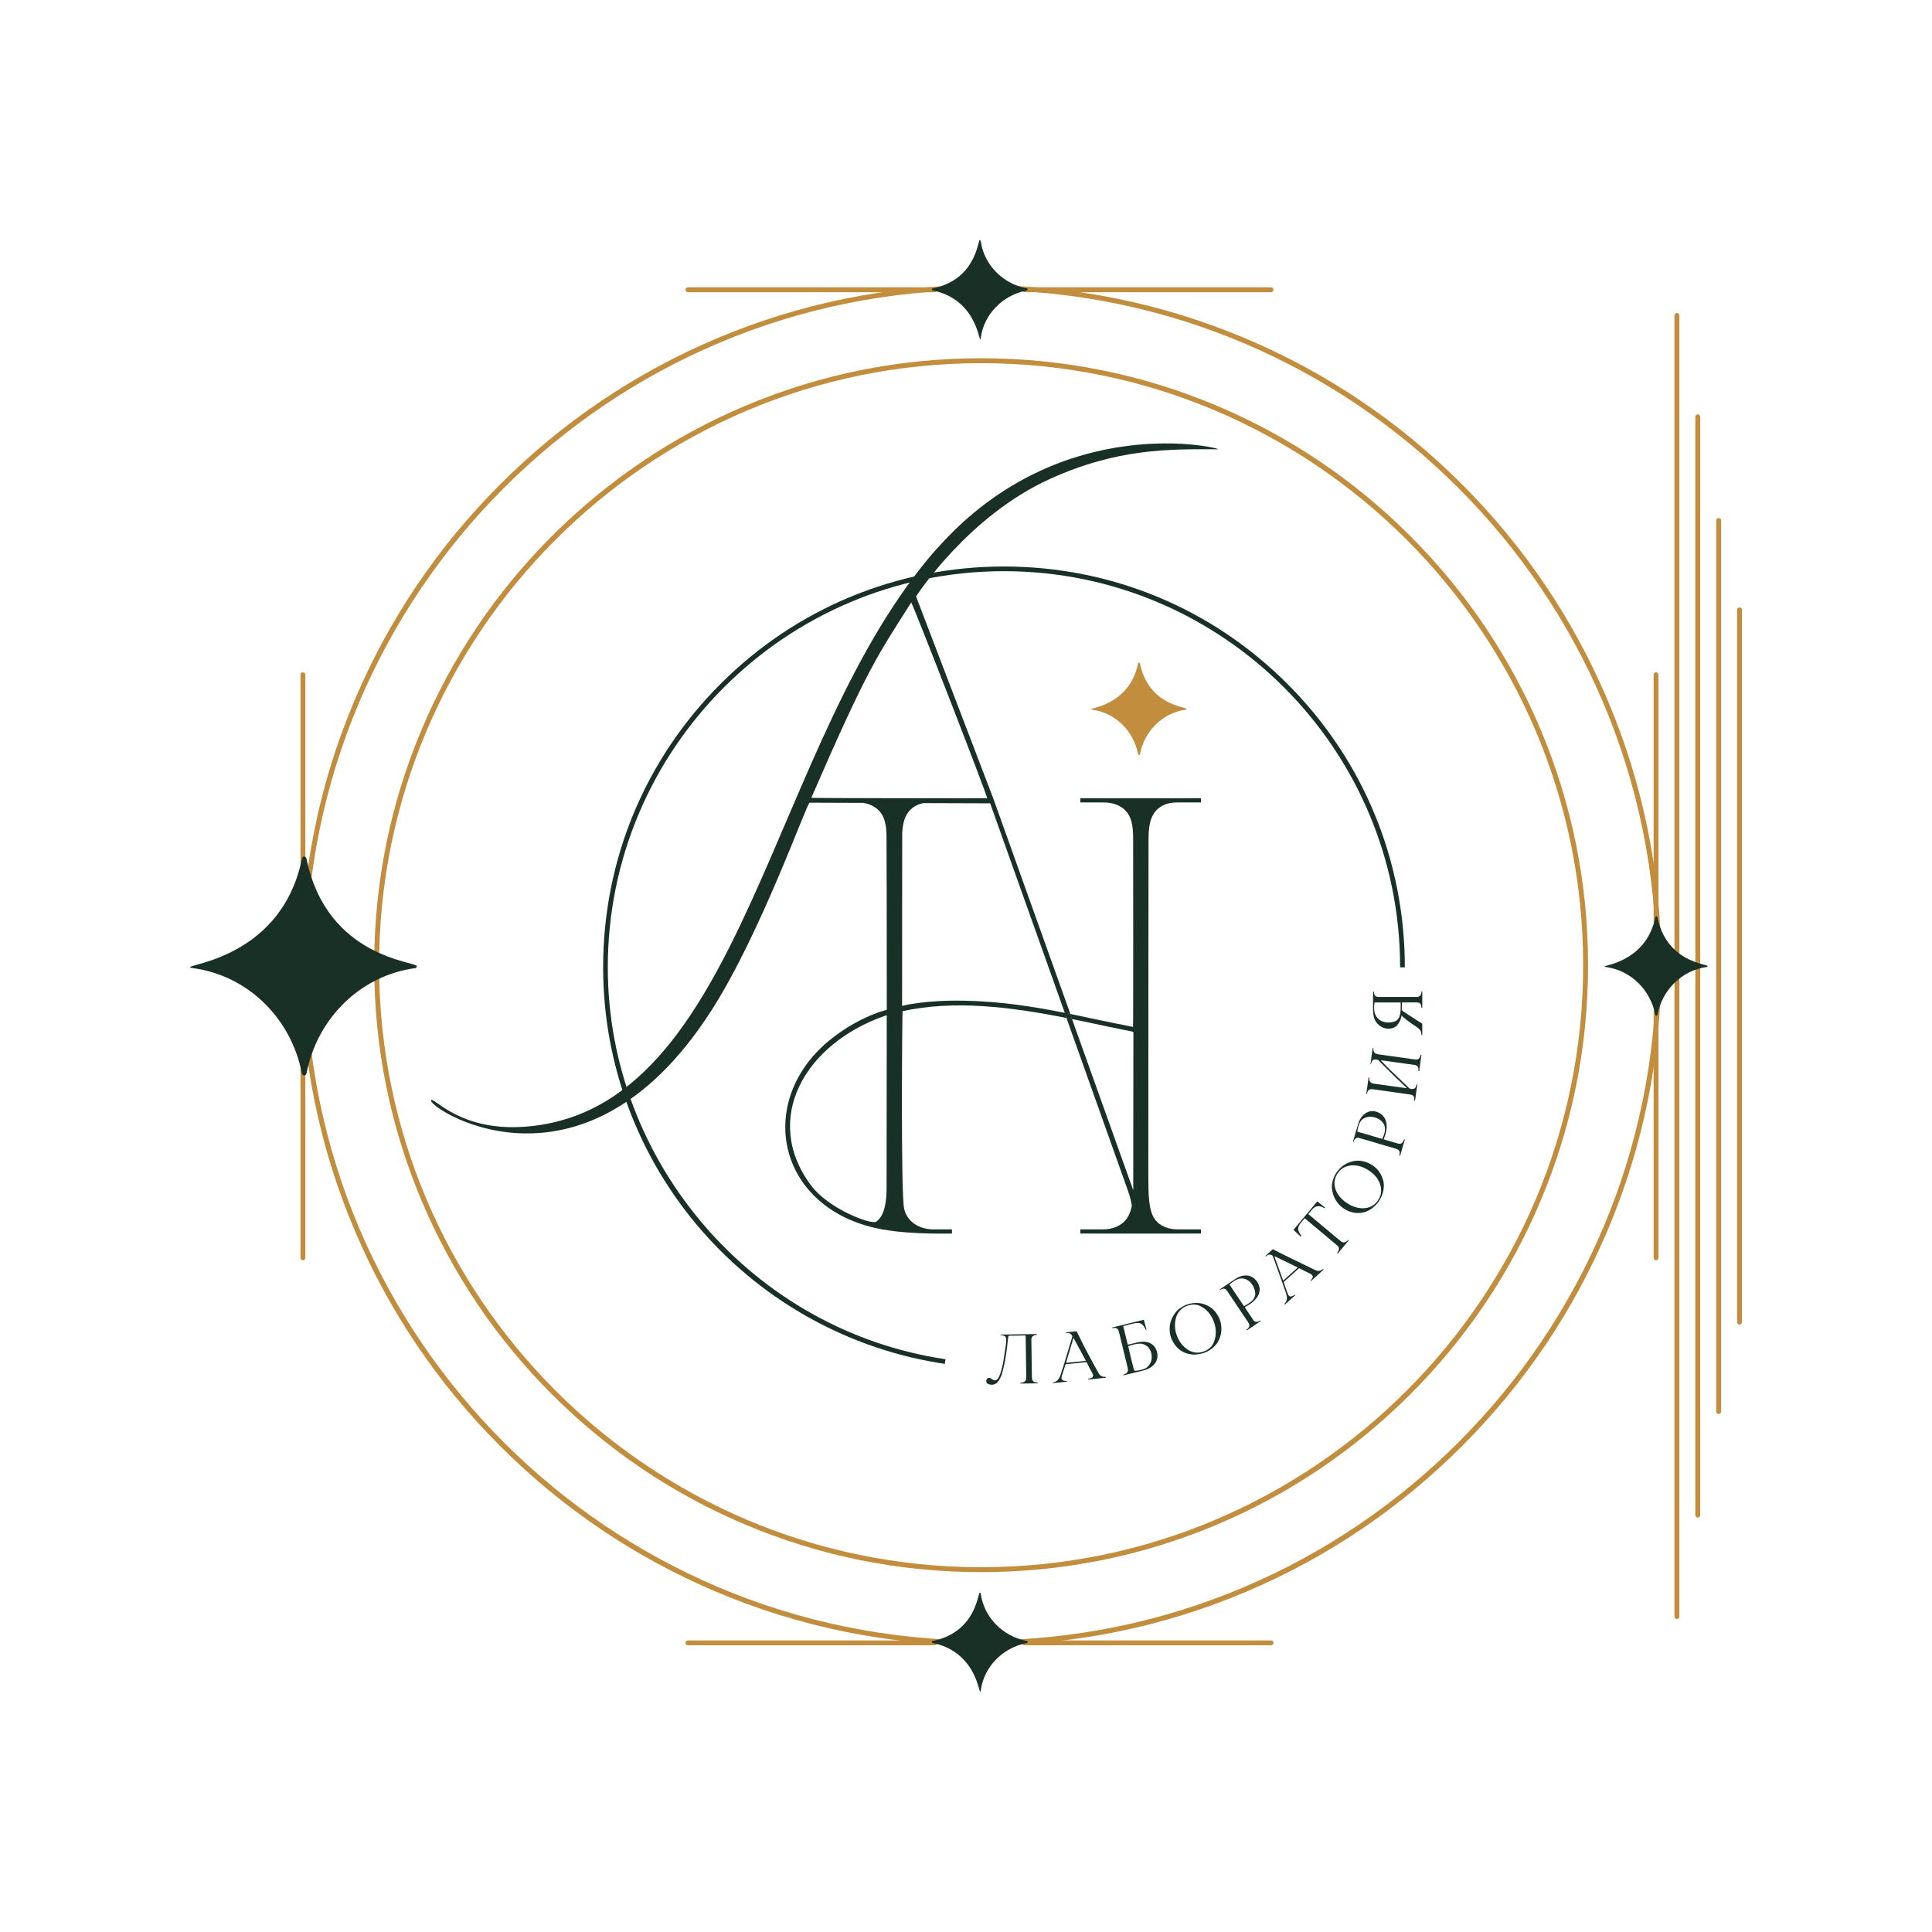
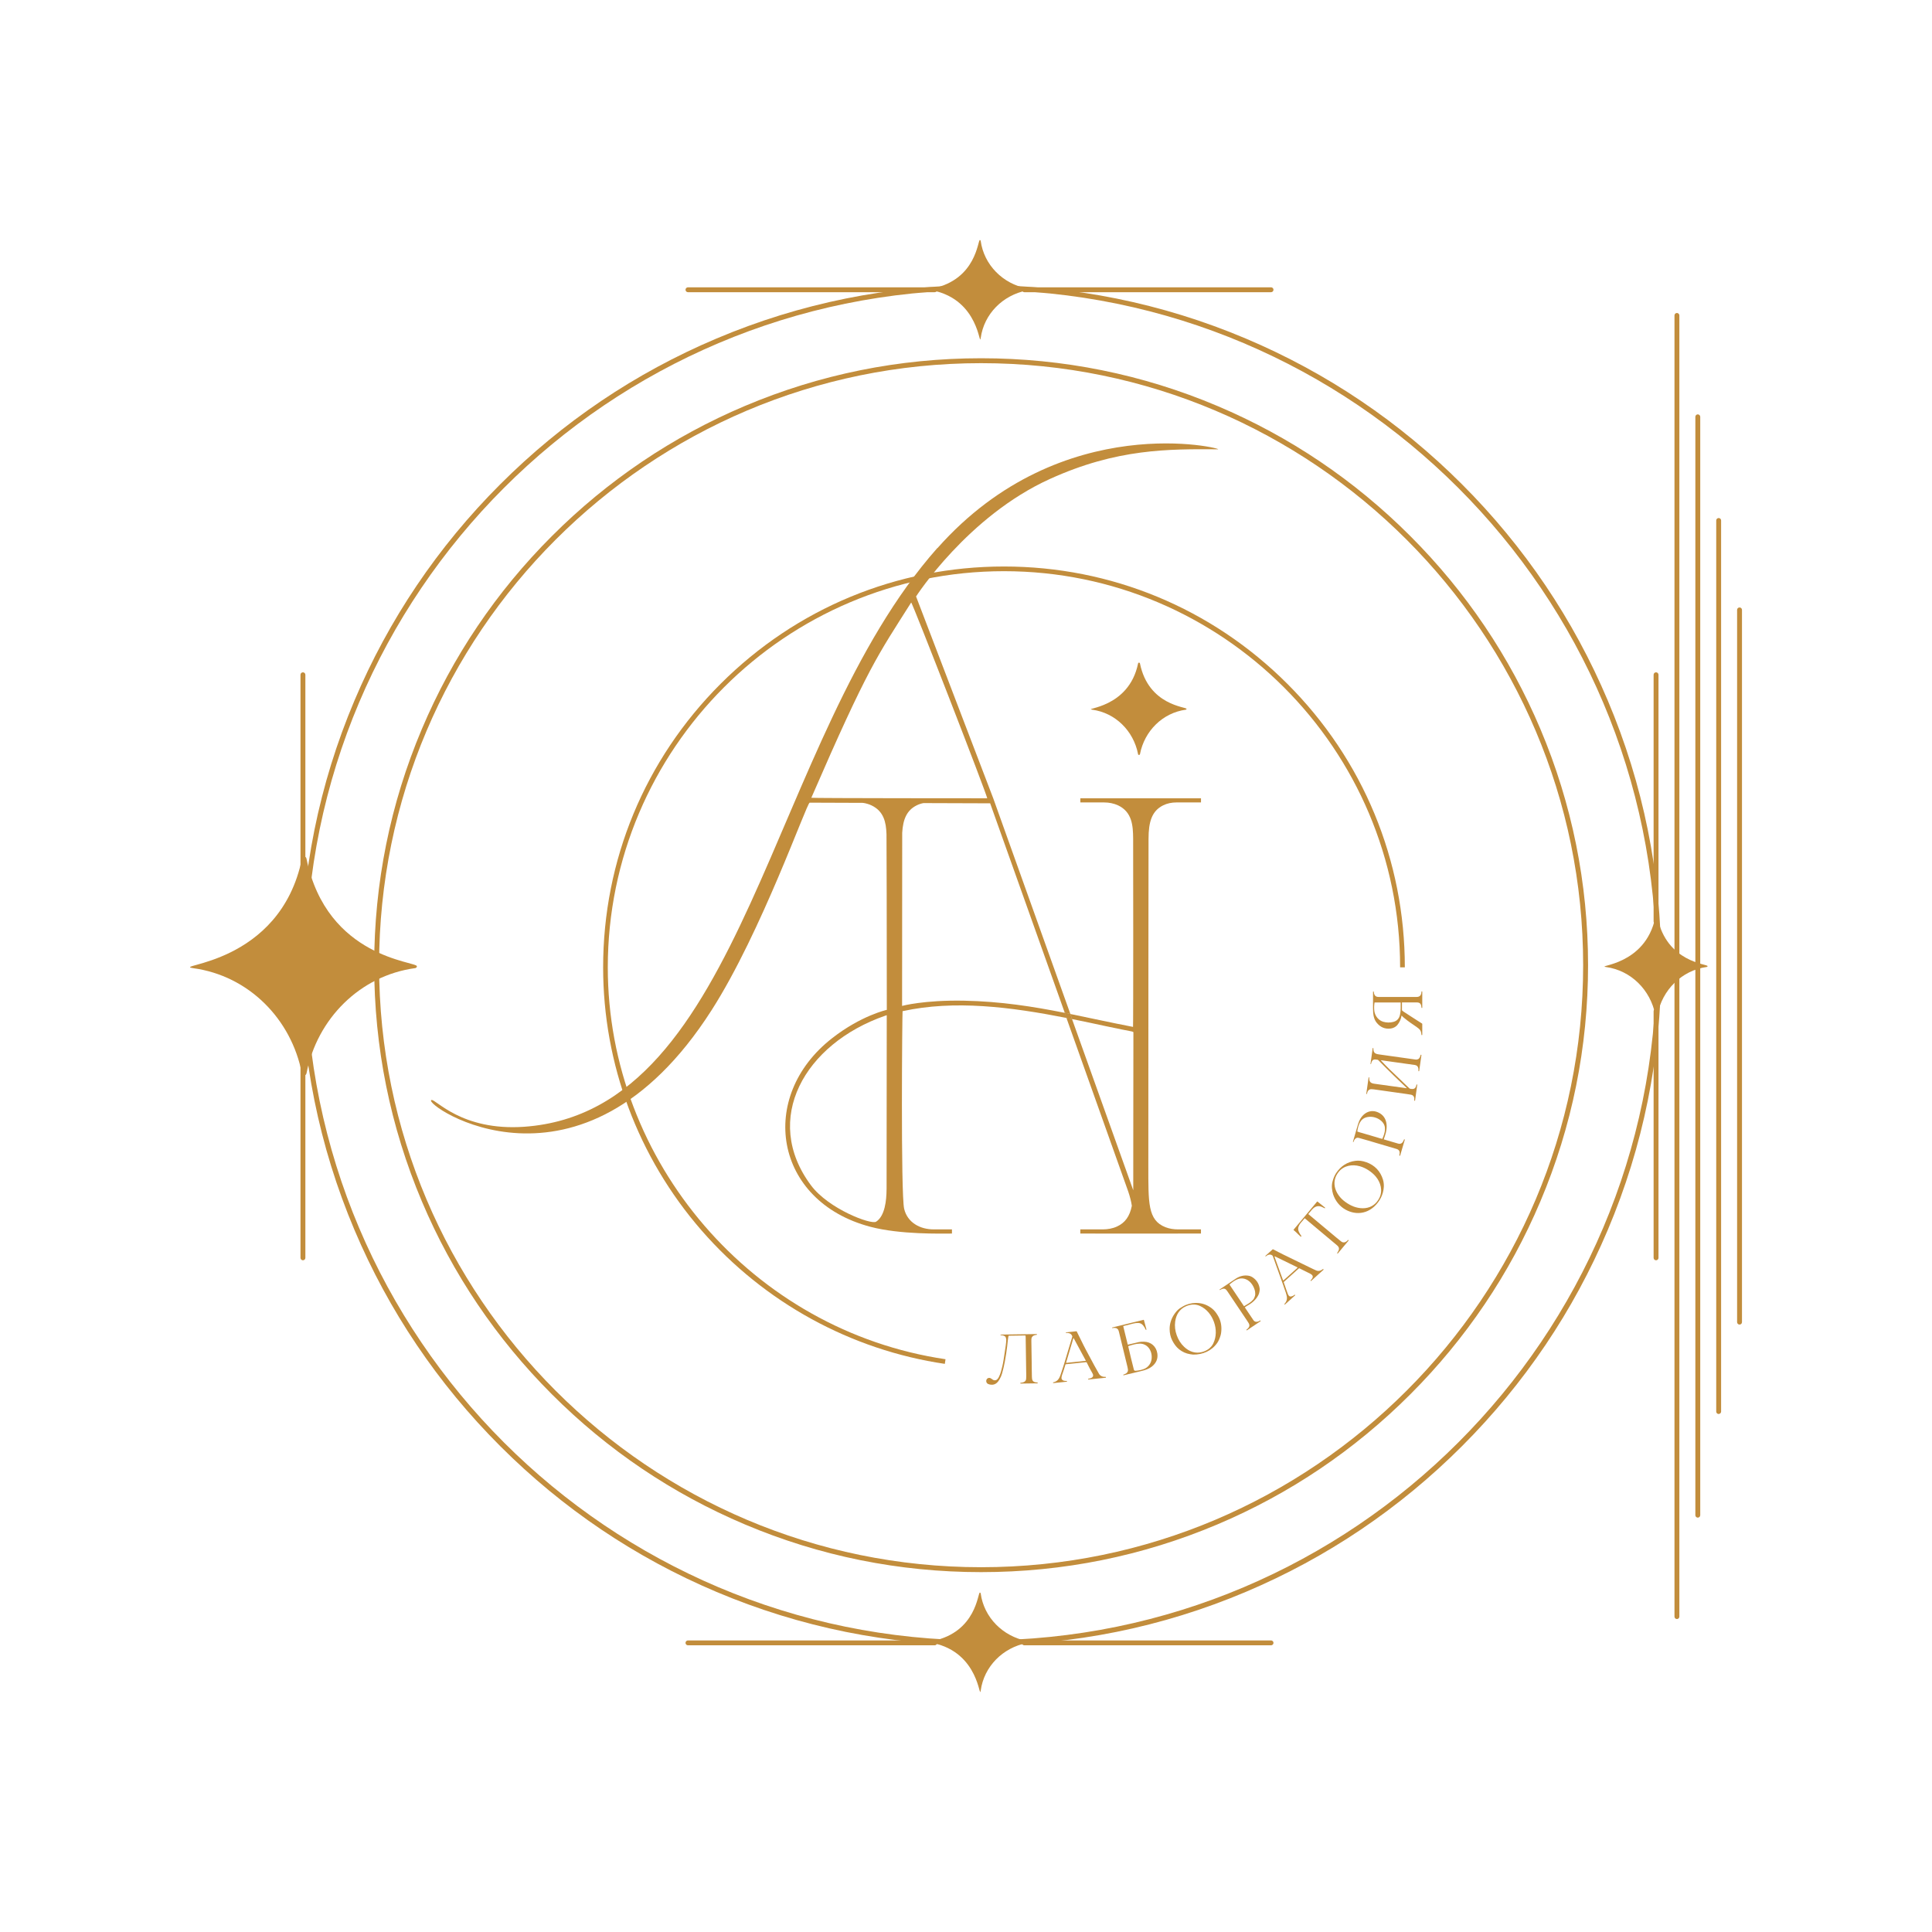
<svg xmlns="http://www.w3.org/2000/svg" id="_Слой_1" data-name="Слой_1" version="1.1" viewBox="0 0 680.31 680.31">
  <defs>
    <style>
      .st0 {
        fill: #c28d3c;
      }

      .st1 {
-         fill: #193027;
+         fill: #c28d3c;
      }
    </style>
  </defs>
  <path class="st0" d="M447.57,102.89h-86.88c-.48,0-.86-.39-.86-.86s.39-.86.86-.86h86.88c.48,0,.86.39.86.86s-.39.86-.86.86Z" />
  <path class="st0" d="M329.13,102.89h-86.88c-.48,0-.86-.39-.86-.86s.39-.86.86-.86h86.88c.48,0,.86.39.86.86s-.39.86-.86.86Z" />
  <path class="st0" d="M447.57,579.36h-86.88c-.48,0-.86-.39-.86-.86s.39-.86.86-.86h86.88c.48,0,.86.39.86.86s-.39.86-.86.86Z" />
  <path class="st0" d="M329.13,579.36h-86.88c-.48,0-.86-.39-.86-.86s.39-.86.86-.86h86.88c.48,0,.86.39.86.86s-.39.86-.86.86Z" />
  <path class="st0" d="M583.14,443.78c-.48,0-.86-.39-.86-.86v-86.88c0-.48.39-.86.86-.86s.86.39.86.86v86.88c0,.48-.39.86-.86.86Z" />
  <path class="st0" d="M583.14,325.34c-.48,0-.86-.39-.86-.86v-86.88c0-.48.39-.86.86-.86s.86.39.86.86v86.88c0,.48-.39.86-.86.86Z" />
  <path class="st0" d="M590.49,570.11c-.48,0-.86-.39-.86-.86V111.07c0-.48.39-.86.86-.86s.86.39.86.86v458.18c0,.48-.39.86-.86.86Z" />
  <path class="st0" d="M597.84,534.4c-.48,0-.86-.39-.86-.86V146.77c0-.48.39-.86.86-.86s.86.39.86.86v386.77c0,.48-.39.86-.86.86Z" />
  <path class="st0" d="M605.19,497.91c-.48,0-.86-.39-.86-.86V183.27c0-.48.39-.86.86-.86s.86.39.86.86v313.77c0,.48-.39.86-.86.86Z" />
  <path class="st0" d="M612.54,466.42c-.48,0-.86-.39-.86-.86v-250.8c0-.48.39-.86.86-.86s.86.39.86.86v250.8c0,.48-.39.86-.86.86Z" />
  <path class="st0" d="M106.67,443.78c-.48,0-.86-.39-.86-.86v-86.88c0-.48.39-.86.86-.86s.86.39.86.86v86.88c0,.48-.39.86-.86.86Z" />
  <path class="st0" d="M106.67,325.34c-.48,0-.86-.39-.86-.86v-86.88c0-.48.39-.86.86-.86s.86.39.86.86v86.88c0,.48-.39.86-.86.86Z" />
  <g>
    <path class="st0" d="M400.72,265.53c.08.41.62.41.7,0,1.57-8.09,7.92-14.51,16.15-15.63.14-.02.24-.13.25-.28.03-.74-13.38-1.12-16.41-16-.08-.39-.59-.39-.66,0-3.26,15.93-19.57,15.75-16.16,16.28,8.23,1.11,14.58,7.54,16.15,15.62h0Z" />
    <path class="st1" d="M376.85,357.05c-.66-.13-1.31-.27-1.97-.4l.64,1.8c.66.13,1.31.27,1.97.4l-.64-1.8Z" />
    <path class="st1" d="M404.36,410.38c.02,13.11-.28,19.28,6.05,21.76,1.4.54,2.88.76,4.37.76h8.11v1.47h-42.48v-1.47h7.95c1.71,0,3.45-.31,5-1.03,2.82-1.31,4.45-3.55,5.19-7.27-.22-1.52-.65-3.21-1.27-5.04l-21.76-61.12c.66.13,1.31.27,1.97.4l21.56,60.29c.02-.66,0-43.43.05-55.54,0-.47.03-.16-9.61-2.23-3.99-.86-8-1.72-12-2.52l-.64-1.8c7.26,1.47,14.5,3.1,22.12,4.56.11.01.07-62.48.04-66.32-.04-4.53-.34-9.32-5.28-11.68-1.55-.72-3.26-1.04-4.96-1.04h-8.35v-1.46h42.48v1.46h-8.65c-1.62,0-3.24.31-4.69,1.03-3.96,1.98-5.13,5.78-5.13,11.83,0,.19-.09,76.55-.07,114.95h0Z" />
    <path class="st1" d="M330.06,192.98c-59.7,67.4-67.29,198.18-145.4,203.78-22.23,1.59-31.35-9.97-32.76-9.41-3.36,1.27,52.61,40.47,98.7-31.68,17.49-27.33,33.5-73.03,34.51-73.03l18.74.07h.02c1.05.15,2.07.44,3.03.9,4.33,2.07,5.11,5.99,5.25,9.98,0,.05.01.08.01.14.04,9.5.11,27.44.11,61.87,0,0-9.02,1.97-19.25,9.97-26.4,20.56-20.54,57.43,13.44,66.41,10.55,2.79,24.94,2.39,28.75,2.39v-1.47h-6.44c-4.78,0-9.23-2.38-10.39-7.24-1.24-5.23-.68-69.58-.56-69.6,18.29-4,38.02-1.49,57.75,2.39l-.64-1.8c-11.16-2.22-22.47-4.02-35.42-4.28-14.19-.27-21.86,1.84-21.86,1.84,0,0,.01-41.73.04-60.89v-.07c.28-4.8,1.62-7.93,5.09-9.66.75-.38,1.55-.64,2.39-.8l23.49.08,26.28,73.78c.66.13,1.31.27,1.97.4l-27.16-75.94-27.18-71.08s18.17-28.29,47.19-41.4c23.51-10.68,41.79-10.53,59.09-10.42,2.93,0-54.76-14.81-98.73,34.78h-.04ZM312.18,418.88c-.03,3.76-.54,9.26-3.67,11.31-1.78,1.15-16.76-4.51-22.93-12.79-17.37-23.29-2.31-49.86,26.09-59.73.2-.07.58-.19.58-.19l-.06,61.4h0ZM347.61,281.1s-61.99-.01-61.92-.18c20.07-46.24,23.31-50.03,35.16-68.76.27-.41,27.21,68.94,26.76,68.94Z" />
    <path class="st1" d="M385.66,434.38v.02h29.08v-.02h-29.08ZM374.87,356.65l.64,1.8c.66.13,1.31.27,1.97.4l-.64-1.8c-.66-.13-1.31-.27-1.97-.4Z" />
    <g>
      <path class="st1" d="M428.87,463.3c-.62-1.05-1.22-1.86-2.18-2.61-1.68-1.28-3.55-1.92-5.64-1.89-1.56.02-3.21.44-4.61,1.28-.56.33-.9.54-1.01.62-.62.44-1.21,1.05-1.77,1.84-1.14,1.58-1.83,3.52-1.8,5.48.02,1.37.27,2.72.9,3.95s1.39,2.33,2.46,3.18c1.12.89,2.43,1.48,3.86,1.7.56.09.91.13,1.05.14,3.39.06,6.58-1.34,8.51-4.14.53-.77.9-1.74,1.18-2.69.12-.38.19-.87.24-1.5.15-1.96-.24-3.75-1.18-5.35h0ZM427.24,473.04c-.79,1.61-2.25,2.58-3.94,3.04-2.37.65-4.55-.14-6.32-1.81-1.22-1.15-2.06-2.52-2.62-4.09s-.77-3.16-.55-4.82c.33-2.4,1.52-4.39,3.77-5.38,1.61-.71,3.35-.87,4.98-.12,2.38,1.1,4.06,3.22,4.92,5.67.87,2.44.9,5.16-.25,7.51h0Z" />
      <path class="st1" d="M481.11,409.25c-1.33-.49-2.62-.65-3.85-.49-2.84.38-5.11,1.82-6.79,4.33-.53.8-.96,1.82-1.28,3.06-.18.71-.24,1.45-.18,2.21.07.83.21,1.55.41,2.18.74,2.25,2.27,4.23,4.34,5.38,3.36,1.88,7.17,1.62,10.07-1,2.02-1.83,3.31-4.3,3.45-7.02.04-.87-.06-1.71-.29-2.5-.92-3.01-2.88-5.07-5.89-6.17h0ZM484.42,414.27c1.78,2.1,2.58,5.04,1.26,7.62-.78,1.52-1.91,2.57-3.37,3.14-2.01.78-4.49.43-6.44-.51-.5-.24-.99-.51-1.48-.83s-.95-.65-1.37-1.01c-1.67-1.4-3-3.52-3.11-5.66-.08-1.58.41-3.03,1.47-4.36,1.81-2.27,4.82-2.75,7.46-1.99,1.05.3,2.07.77,3.05,1.41.98.64,1.83,1.37,2.54,2.2h0Z" />
      <path class="st1" d="M365.05,469.79s.09.04.09.09v.05s-.04.09-.09.1c-.76.06-1.52.32-1.79,1.08-.07.19-.1.52-.09.99.01,1.94.04,4.38.12,7.96.03,1.5.01,3.1.07,4.8.03,1,.19,1.67,1.22,1.87.33.07.58.09.74.08.04,0,.08.03.08.08v.13s-.03.09-.08.09l-5.92.08c-.06,0-.11-.04-.11-.1v-.08c0-.06.04-.09.09-.1.72-.02,1.52-.24,1.83-.89.12-.24.17-.75.16-1.52-.07-5.19-.14-9.67-.2-13.46,0-.24-.02-.46-.04-.67-.01-.06-.06-.11-.13-.11l-5.78.08s-.08.03-.09.07c-.18.69-.25,1.76-.49,3.79-.19,1.62-.46,3.39-.82,5.32-.28,1.48-.6,2.87-.98,4.17-.2.69-.5,1.37-.89,2.04-.56.96-1.24,1.73-2.39,1.86-.59.07-1.64-.07-2.04-.58-.5-.65-.19-1.71.69-1.81.8-.09,1.2.75,1.91.83.89.1,1.31-.53,1.68-1.29.55-1.15.79-2.14,1.14-3.6.17-.69.32-1.47.46-2.36.36-2.28.61-3.91.74-4.91.13-.93.19-1.62.19-2.06,0-.32-.07-.63-.21-.95-.25-.55-1.17-.7-1.71-.69-.06,0-.11-.04-.11-.11v-.03s.04-.09.08-.09l12.67-.18h0Z" />
      <path class="st1" d="M389.31,484.84c-.91.06-1.85-.26-2.33-1.1-.31-.54-.87-1.54-1.69-3.01-.44-.79-1.08-1.99-1.93-3.6-.79-1.5-1.13-2.06-1.8-3.41-1.39-2.8-2.18-4.43-2.41-4.88-.02-.05-.08-.08-.13-.07l-3.65.38s-.07.04-.06.08v.07s.04.07.08.06c.71-.06,1.65.11,2.02.82.11.21.22.38.17.54-.23.82-.63,2.12-1.18,3.88-.26.82-.64,2.12-1.16,3.89-.4,1.38-.91,2.99-1.52,4.82-.54,1.63-.95,3.05-2.84,3.45-.05.01-.08.06-.08.11v.07s.06.09.11.08l4.71-.48c.06,0,.09-.06.09-.11v-.07c-.01-.06-.07-.1-.12-.09-.6.06-1.47-.07-1.74-.69-.22-.49.13-1.46.33-1.97.38-.98.59-1.84,1-3.14.01-.04.06-.07.1-.08l7.19-.74c.08,0,.15.03.19.11.74,1.5,1.43,2.8,2.07,3.91.13.22.19.45.19.67,0,.81-1.03,1.05-1.65,1.14-.07.01-.11.07-.11.14v.05c.01.06.06.1.12.09l6.05-.62c.06,0,.11-.06.1-.12v-.08c-.02-.06-.07-.11-.13-.11h-.01ZM382.28,479.19l-6.8.71s-.09-.04-.07-.09l2.54-8.57c.02-.06.1-.07.13-.01l4.25,7.86s0,.09-.06.1h0Z" />
      <path class="st1" d="M402.79,472.45c-.72-.01-1.31.03-1.76.13-.78.17-2.05.46-3.81.9-.06.02-.12-.02-.13-.08l-1.56-6.38s.02-.08.06-.09c.82-.22,1.97-.51,3.46-.87.53-.13,1.06-.2,1.6-.21.8-.02,1.44.29,1.93.93.38.49.66.98.86,1.45.01.03.04.04.08.04l.13-.03s.06-.05.05-.08l-.91-3.38s-.04-.05-.08-.04l-11.03,2.7c-.06.01-.09.07-.07.12v.04s.07.07.11.06c.69-.15,1.53-.13,1.97.51.13.19.24.46.33.84.74,3.14,1.74,7.25,2.99,12.32.16.65.21,1.11.15,1.39-.15.75-.82,1.07-1.55,1.31-.06.02-.08.07-.07.13v.03c.02.06.08.1.14.08,3.1-.75,5.17-1.25,6.2-1.49,1.41-.33,2.66-.76,3.66-1.53,1.6-1.25,2.26-2.8,1.99-4.66-.37-2.47-2.21-4.1-4.72-4.14h-.01ZM405.53,478.36c-.11,1.38-.83,2.59-2,3.34-.97.61-2.47.9-3.64.99-.56.04-.6-.29-.72-.8-.64-2.47-1.27-5.07-1.89-7.81,0-.03.01-.07.04-.08,1.35-.44,2.69-.85,4.04-.87,1.19-.02,2.34.53,3.07,1.42.87,1.07,1.21,2.4,1.1,3.81h.01Z" />
      <path class="st1" d="M441.69,450.25c-.67-.6-1.38-.95-2.12-1.05-1.48-.22-2.9.11-4.27.95-.64.4-2.58,1.7-5.83,3.91-.04.03-.06.1-.02.14h0s.11.06.15.03c.57-.35,1.33-.66,1.94-.28.17.11.39.37.67.77,3.04,4.54,5.37,8.02,7,10.44.27.4.44.67.52.82.54,1.04-.04,1.6-.8,2.24-.04.04-.06.11-.02.15l.03.04s.1.06.14.03l4.79-3.21s.06-.09.03-.13l-.06-.08s-.09-.06-.13-.03c-.75.51-1.75.75-2.36-.14-.93-1.36-1.93-2.84-2.99-4.45-.02-.02-.01-.06.01-.07.54-.43,1.17-.73,1.73-1.09,1.47-.95,3.2-2.68,3.41-4.55.06-.46.07-.75.06-.87-.17-1.43-.79-2.63-1.89-3.59h0ZM441.94,454.76c.07.35.11,1.15-.02,1.55-.17.58-.38,1.01-.63,1.3-.87,1.02-1.92,1.57-3.18,2.31-.03.02-.08.01-.1-.02l-5.04-7.52s-.02-.09.02-.12c.98-.78,1.83-1.5,3.05-1.91,1.89-.62,3.77.33,4.85,1.93.52.77.87,1.59,1.05,2.47h0Z" />
      <path class="st1" d="M465.84,446.88c-.72.55-1.48.86-2.38.48-.37-.15-.72-.32-1.07-.49-2.86-1.42-5.54-2.72-8.02-3.9-.2-.09-.59-.29-1.17-.58-.17-.09-.56-.28-1.17-.56-1.26-.6-2.47-1.27-3.75-1.92-.05-.02-.11-.02-.14.02l-2.57,2.31s-.02.06,0,.08l.07.08s.06.02.08,0c.66-.57,1.58-.93,2.34-.28.05.04.09.09.11.15.41,1.05.72,2.01,1.04,2.88.76,2.09,1.65,4.58,2.69,7.5.1.28.19.58.29.88.17.55.44,1.12.6,1.7.01.05.09.33.23.84.33,1.18.09,2.21-.72,3.08-.05.05-.05.13,0,.18l.03.03s.09.04.13,0l3.58-3.23s.05-.11,0-.15l-.03-.04s-.12-.06-.17-.01c-.41.36-.87.56-1.39.61-.43.04-.75-.41-.9-.76-.17-.41-.33-.83-.48-1.27-.22-.68-.56-1.69-1.04-3.03,0-.02,0-.04.01-.05l5.31-4.78c.06-.06.14-.07.22-.03,1.22.61,2.46,1.22,3.72,1.85,1.36.67,1.16,1.42.23,2.36-.05.05-.06.14,0,.19l.02.02s.11.05.15,0l4.35-3.92s.06-.12.01-.17l-.03-.03s-.12-.06-.17-.02h0ZM456.85,446.45l-4.87,4.38c-.07.06-.17.03-.2-.05l-2.97-8.21c-.04-.11.07-.2.17-.15l7.84,3.83c.08.04.09.15.03.2h0Z" />
      <path class="st1" d="M455.5,433.12s-.03-.07,0-.1l8.31-9.93s.06-.03.08-.01l2.66,2.12s.06.09.06.14v.03c-.02.08-.11.12-.17.08-.4-.2-.76-.37-1.06-.5-1.38-.56-2.47-.06-3.39.99-.38.43-.8.93-1.28,1.52-.02.02-.02.06.01.08.65.53,1.28,1.07,1.91,1.6,2.65,2.24,5.34,4.44,7.89,6.6.3.25.87.71,1.71,1.39.9.71,1.77.27,2.43-.48.04-.04.11-.05.15-.01l.04.03s.06.12.02.17l-3.78,4.52c-.04.06-.13.06-.18.02l-.03-.02s-.05-.09-.02-.13c.63-.97,1.03-1.81-.03-2.7-5.38-4.5-9.16-7.67-11.35-9.51-.03-.02-.07-.02-.09,0-.07.08-.49.56-1.25,1.46-.49.58-.81,1.15-.96,1.73-.27,1.02.45,2.15,1.05,2.99.05.07.04.17-.03.22s-.16.06-.23,0c-.43-.4-.68-.64-.77-.73-.59-.61-1.05-1-1.71-1.58h0Z" />
      <path class="st1" d="M478.33,395.46c-.35,1.12-1,3.31-1.92,6.57-.01.04.01.08.06.1h.04s.09,0,.1-.04c.23-.8.85-1.67,1.8-1.42,2.32.61,4.55,1.32,6.89,2,2.18.63,4.34,1.27,6.48,1.91,1.17.35,1.19,1.24.97,2.24-.01.06.02.12.08.13l.07.02c.06.02.12-.02.13-.07l1.63-5.55c.02-.06-.02-.12-.08-.14l-.06-.02c-.06-.02-.12.02-.14.08-.31.95-.91,1.74-2.03,1.43-1.55-.44-3.23-.93-5.04-1.48-.03-.01-.05-.04-.04-.07.11-.35.24-.75.41-1.22,1.09-3.03.95-6.79-2.47-8.26-3.19-1.38-5.94.86-6.87,3.81h0ZM486.47,394.78c1.92,1.79,1.23,4.05.31,6.2-.01.03-.04.05-.08.04-.27-.06-.54-.13-.81-.21-1.19-.36-2.38-.71-3.55-1.06s-2.36-.69-3.56-1.03c-.27-.08-.54-.17-.8-.26-.03-.01-.05-.04-.04-.08.38-2.3,1.02-4.57,3.61-5.04.87-.16,1.75-.11,2.63.15s1.64.69,2.29,1.29h0Z" />
      <path class="st1" d="M486.3,373.34s-.06.04-.03.07c.4.41.9.93,1.49,1.58.38.4.89.92,1.53,1.54,1.75,1.7,3.03,2.92,3.82,3.65.24.23.52.5.82.8.59.6,1.05.97,1.62,1.56.22.23.49.48.81.75.03.03.07.04.11.06.64.17,1.52.23,1.92-.36.19-.28.32-.63.39-1.03.01-.06.07-.1.12-.09h.05c.07.02.11.08.1.14l-.77,5.53s-.06.09-.11.08h-.09s-.08-.06-.08-.11c.1-.96-.07-1.83-1.17-2.04-.41-.08-.92-.16-1.51-.24-3.63-.5-7.5-1.05-11.6-1.64-.23-.03-.51-.05-.84-.06-.97-.02-1.4.81-1.54,1.64,0,.04-.05.07-.09.07h-.07s-.07-.06-.07-.1l.81-5.74s.04-.07.08-.06h.04c.06.02.11.07.11.13-.04,1.38.39,1.95,1.76,2.14,2.13.29,5.92.81,11.38,1.58.03,0,.05-.02.05-.05s-.04-.07-.09-.12c-1.08-1.05-2.56-2.47-4.44-4.26-.97-.92-1.9-1.83-2.77-2.72-1.56-1.59-2.47-2.51-2.73-2.76-.05-.05-.11-.08-.18-.1-.3-.06-.58-.1-.82-.11-1.1-.06-1.33.76-1.54,1.6,0,.03-.04.06-.07.05h-.04s-.07-.05-.07-.09l.77-5.53c0-.06.06-.09.11-.08h.03c.06.01.11.07.1.13-.02.23,0,.5.07.8.2,1.04,1.01,1.21,2.01,1.35,4.82.67,9.1,1.27,12.83,1.8.27.04.54-.01.84-.14.51-.23.79-.94.88-1.45.01-.07.08-.12.14-.11h.04c.07.02.12.08.11.14l-.78,5.55c-.01.08-.08.13-.15.12h-.03c-.06-.01-.11-.07-.1-.13.02-.4.02-.66,0-.79-.11-.75-.53-1.17-1.24-1.28-4.55-.66-8.51-1.22-11.9-1.67h0Z" />
      <path class="st1" d="M483.74,349.23c0-.06-.05-.1-.11-.1h-.04c-.06,0-.11.05-.11.11v5.73c0,1.8.11,3.75,1.31,5.19,1.29,1.55,2.84,2.27,4.93,2.01.87-.11,1.78-.58,2.3-1.21.79-.95,1.29-2.05,1.5-3.29,0-.03.04-.05.07-.03.19.15.33.38.54.55.25.2.73.59,1.45,1.16,1.29,1.01,3.03,2.03,4.02,2.87.72.61.86,1.26.93,2.17,0,.05.04.09.1.09h.09c.06,0,.1-.04.1-.1v-3.8c0-.07-.03-.13-.09-.17-1.33-.81-2.38-1.54-3.89-2.49-1.22-.77-2.12-1.36-2.72-1.77-.14-.1-.28-.22-.4-.34-.03-.03-.05-.07-.05-.12v-2.65s.03-.06.06-.06c2.32,0,4.05,0,5.18,0,1.28,0,1.55.74,1.64,1.86,0,.05.04.09.1.09h.08s.09-.04.09-.09v-5.62c0-.06-.05-.12-.12-.12h-.06c-.06,0-.11.05-.11.11,0,1.07-.49,1.84-1.64,1.84-4.86.02-9.37.02-13.52,0-1.19,0-1.57-.84-1.62-1.86h-.01ZM493.14,353s.08.03.08.08c.02,1.23.05,2.8-.22,4.13-.28,1.42-1.07,2.3-2.37,2.63-1.19.31-2.38.29-3.55-.05-1.67-.49-2.88-2.02-3.13-3.7-.14-.95-.1-2.05.05-3.03,0-.03.03-.06.07-.06h9.06,0Z" />
    </g>
    <path class="st1" d="M332.72,480.26c-33.15-4.9-63.58-21.6-85.7-47.01-22.33-25.66-34.64-58.56-34.64-92.62,0-37.7,14.68-73.15,41.34-99.81,26.66-26.66,62.11-41.34,99.81-41.34s73.15,14.68,99.81,41.34c26.66,26.66,41.34,62.11,41.34,99.81h-1.66c0-76.92-62.58-139.5-139.5-139.5s-139.5,62.58-139.5,139.5c0,68.64,51.12,127.97,118.92,137.99l-.24,1.64Z" />
  </g>
  <path class="st0" d="M345.48,553.59c-28.85,0-56.84-5.65-83.19-16.8-25.45-10.76-48.31-26.17-67.93-45.8-19.63-19.63-35.04-42.48-45.8-67.93-11.14-26.35-16.8-54.34-16.8-83.19s5.65-56.84,16.8-83.19c10.76-25.45,26.17-48.31,45.8-67.93,19.63-19.63,42.48-35.04,67.93-45.8,26.35-11.14,54.34-16.8,83.19-16.8s56.84,5.65,83.19,16.8c25.45,10.76,48.31,26.17,67.93,45.8,19.63,19.63,35.04,42.48,45.8,67.93,11.14,26.35,16.8,54.34,16.8,83.19s-5.65,56.84-16.8,83.19c-10.76,25.45-26.17,48.31-45.8,67.93-19.63,19.63-42.48,35.04-67.93,45.8-26.35,11.14-54.34,16.8-83.19,16.8ZM345.48,127.88c-116.89,0-211.99,95.1-211.99,211.99s95.1,211.99,211.99,211.99,211.99-95.1,211.99-211.99-95.1-211.99-211.99-211.99Z" />
  <path class="st0" d="M345.48,579.36c-32.33,0-63.69-6.33-93.22-18.82-28.52-12.06-54.13-29.33-76.12-51.32-21.99-21.99-39.26-47.61-51.32-76.12-12.49-29.53-18.82-60.89-18.82-93.22s6.33-63.69,18.82-93.22c12.06-28.52,29.33-54.13,51.32-76.12,21.99-21.99,47.6-39.26,76.12-51.32,29.52-12.49,60.89-18.82,93.22-18.82s63.69,6.33,93.22,18.82c28.52,12.06,54.13,29.33,76.12,51.32,21.99,21.99,39.26,47.6,51.32,76.12,12.49,29.52,18.82,60.89,18.82,93.22s-6.33,63.69-18.82,93.22c-12.06,28.52-29.33,54.13-51.32,76.12s-47.6,39.26-76.12,51.32c-29.52,12.49-60.89,18.82-93.22,18.82ZM345.48,102.11c-131.1,0-237.76,106.66-237.76,237.76s106.66,237.76,237.76,237.76,237.76-106.66,237.76-237.76-106.66-237.76-237.76-237.76Z" />
  <path class="st1" d="M582.87,357.33c.09.45.66.45.75,0,1.69-8.71,8.54-15.64,17.4-16.84.15-.02.26-.15.27-.29.04-.8-14.41-1.21-17.68-17.24-.09-.42-.63-.42-.71,0-3.51,17.17-21.1,16.97-17.42,17.55,8.86,1.2,15.71,8.12,17.4,16.84h0Z" />
  <path class="st1" d="M106.28,377.94c.19.99,1.46.99,1.65,0,3.71-19.17,18.79-34.4,38.28-37.04.32-.04.58-.32.6-.64.09-1.76-31.7-2.66-38.9-37.94-.19-.92-1.39-.92-1.57,0-7.72,37.77-46.41,37.34-38.32,38.6,19.49,2.64,34.57,17.86,38.28,37.04l-.02-.02Z" />
  <path class="st1" d="M361.56,102.28c.43-.08.43-.64,0-.72-8.4-1.63-15.08-8.24-16.24-16.78-.02-.14-.14-.25-.28-.26-.77-.04-1.17,13.89-16.63,17.05-.4.08-.4.61,0,.69,16.55,3.38,16.37,20.34,16.92,16.8,1.16-8.55,7.83-15.15,16.24-16.78h0Z" />
  <path class="st1" d="M361.56,578.55c.43-.08.43-.64,0-.72-8.4-1.63-15.08-8.24-16.24-16.78-.02-.14-.14-.25-.28-.26-.77-.04-1.17,13.89-16.63,17.05-.4.08-.4.61,0,.69,16.55,3.38,16.37,20.34,16.92,16.8,1.16-8.55,7.83-15.15,16.24-16.78h0Z" />
</svg>
